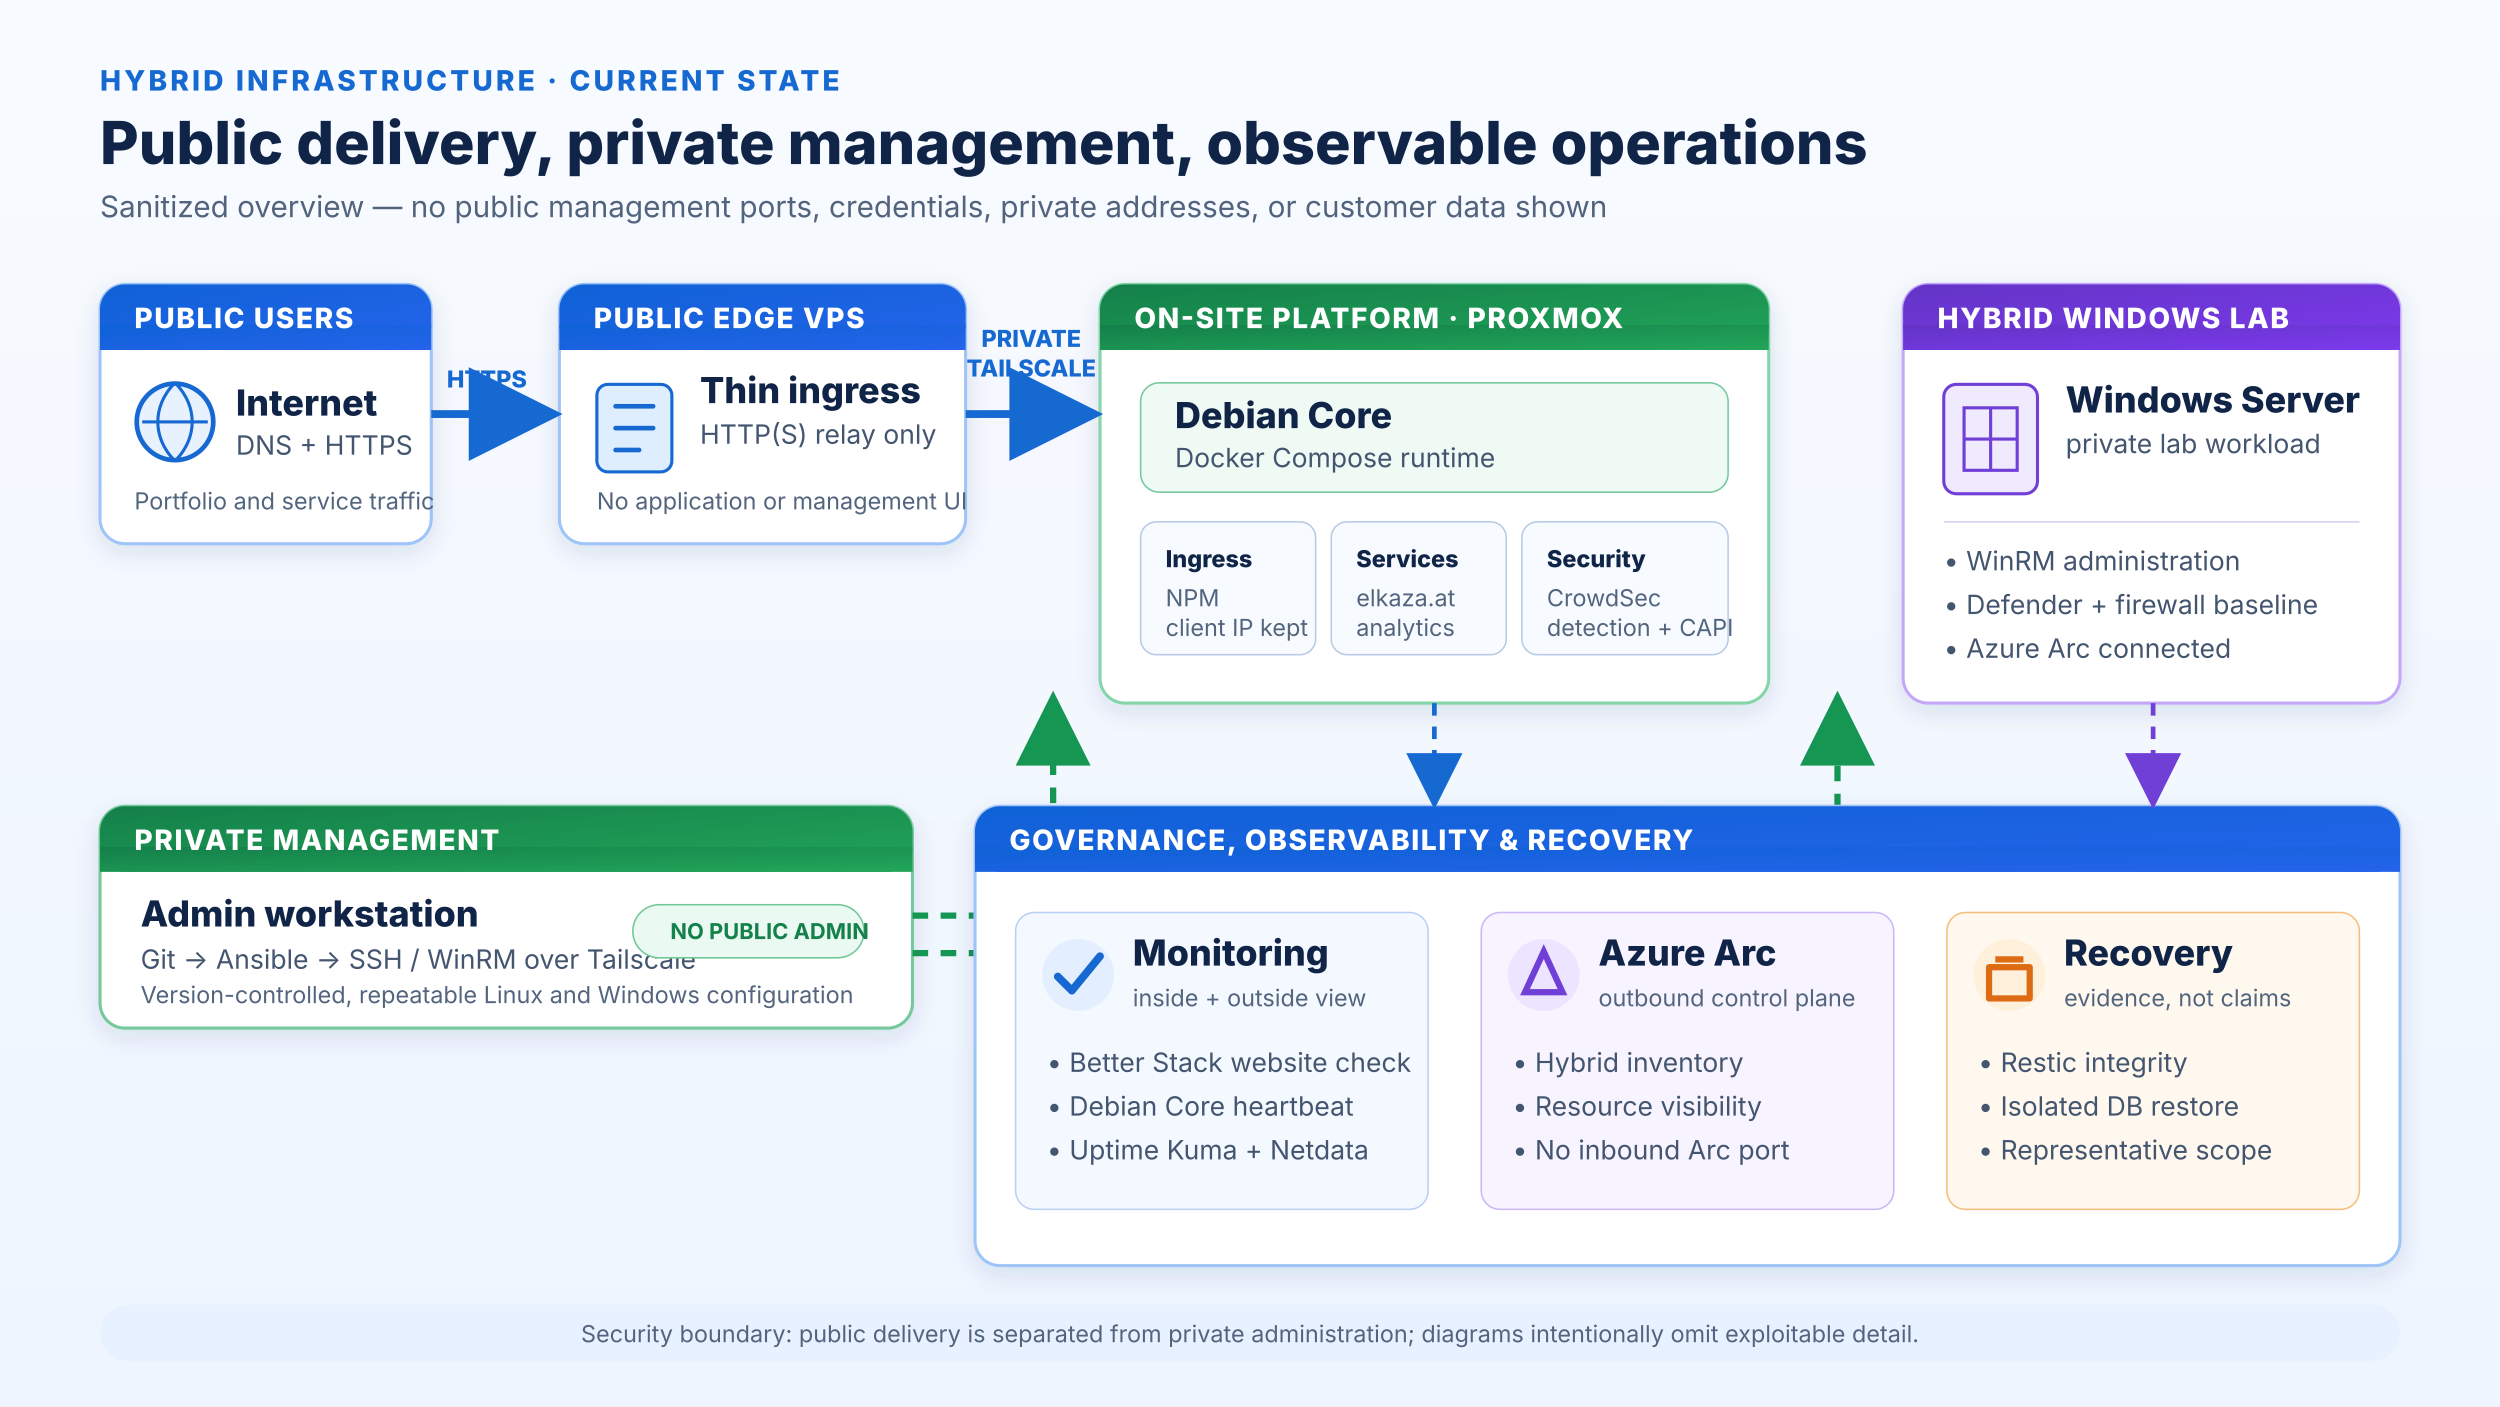
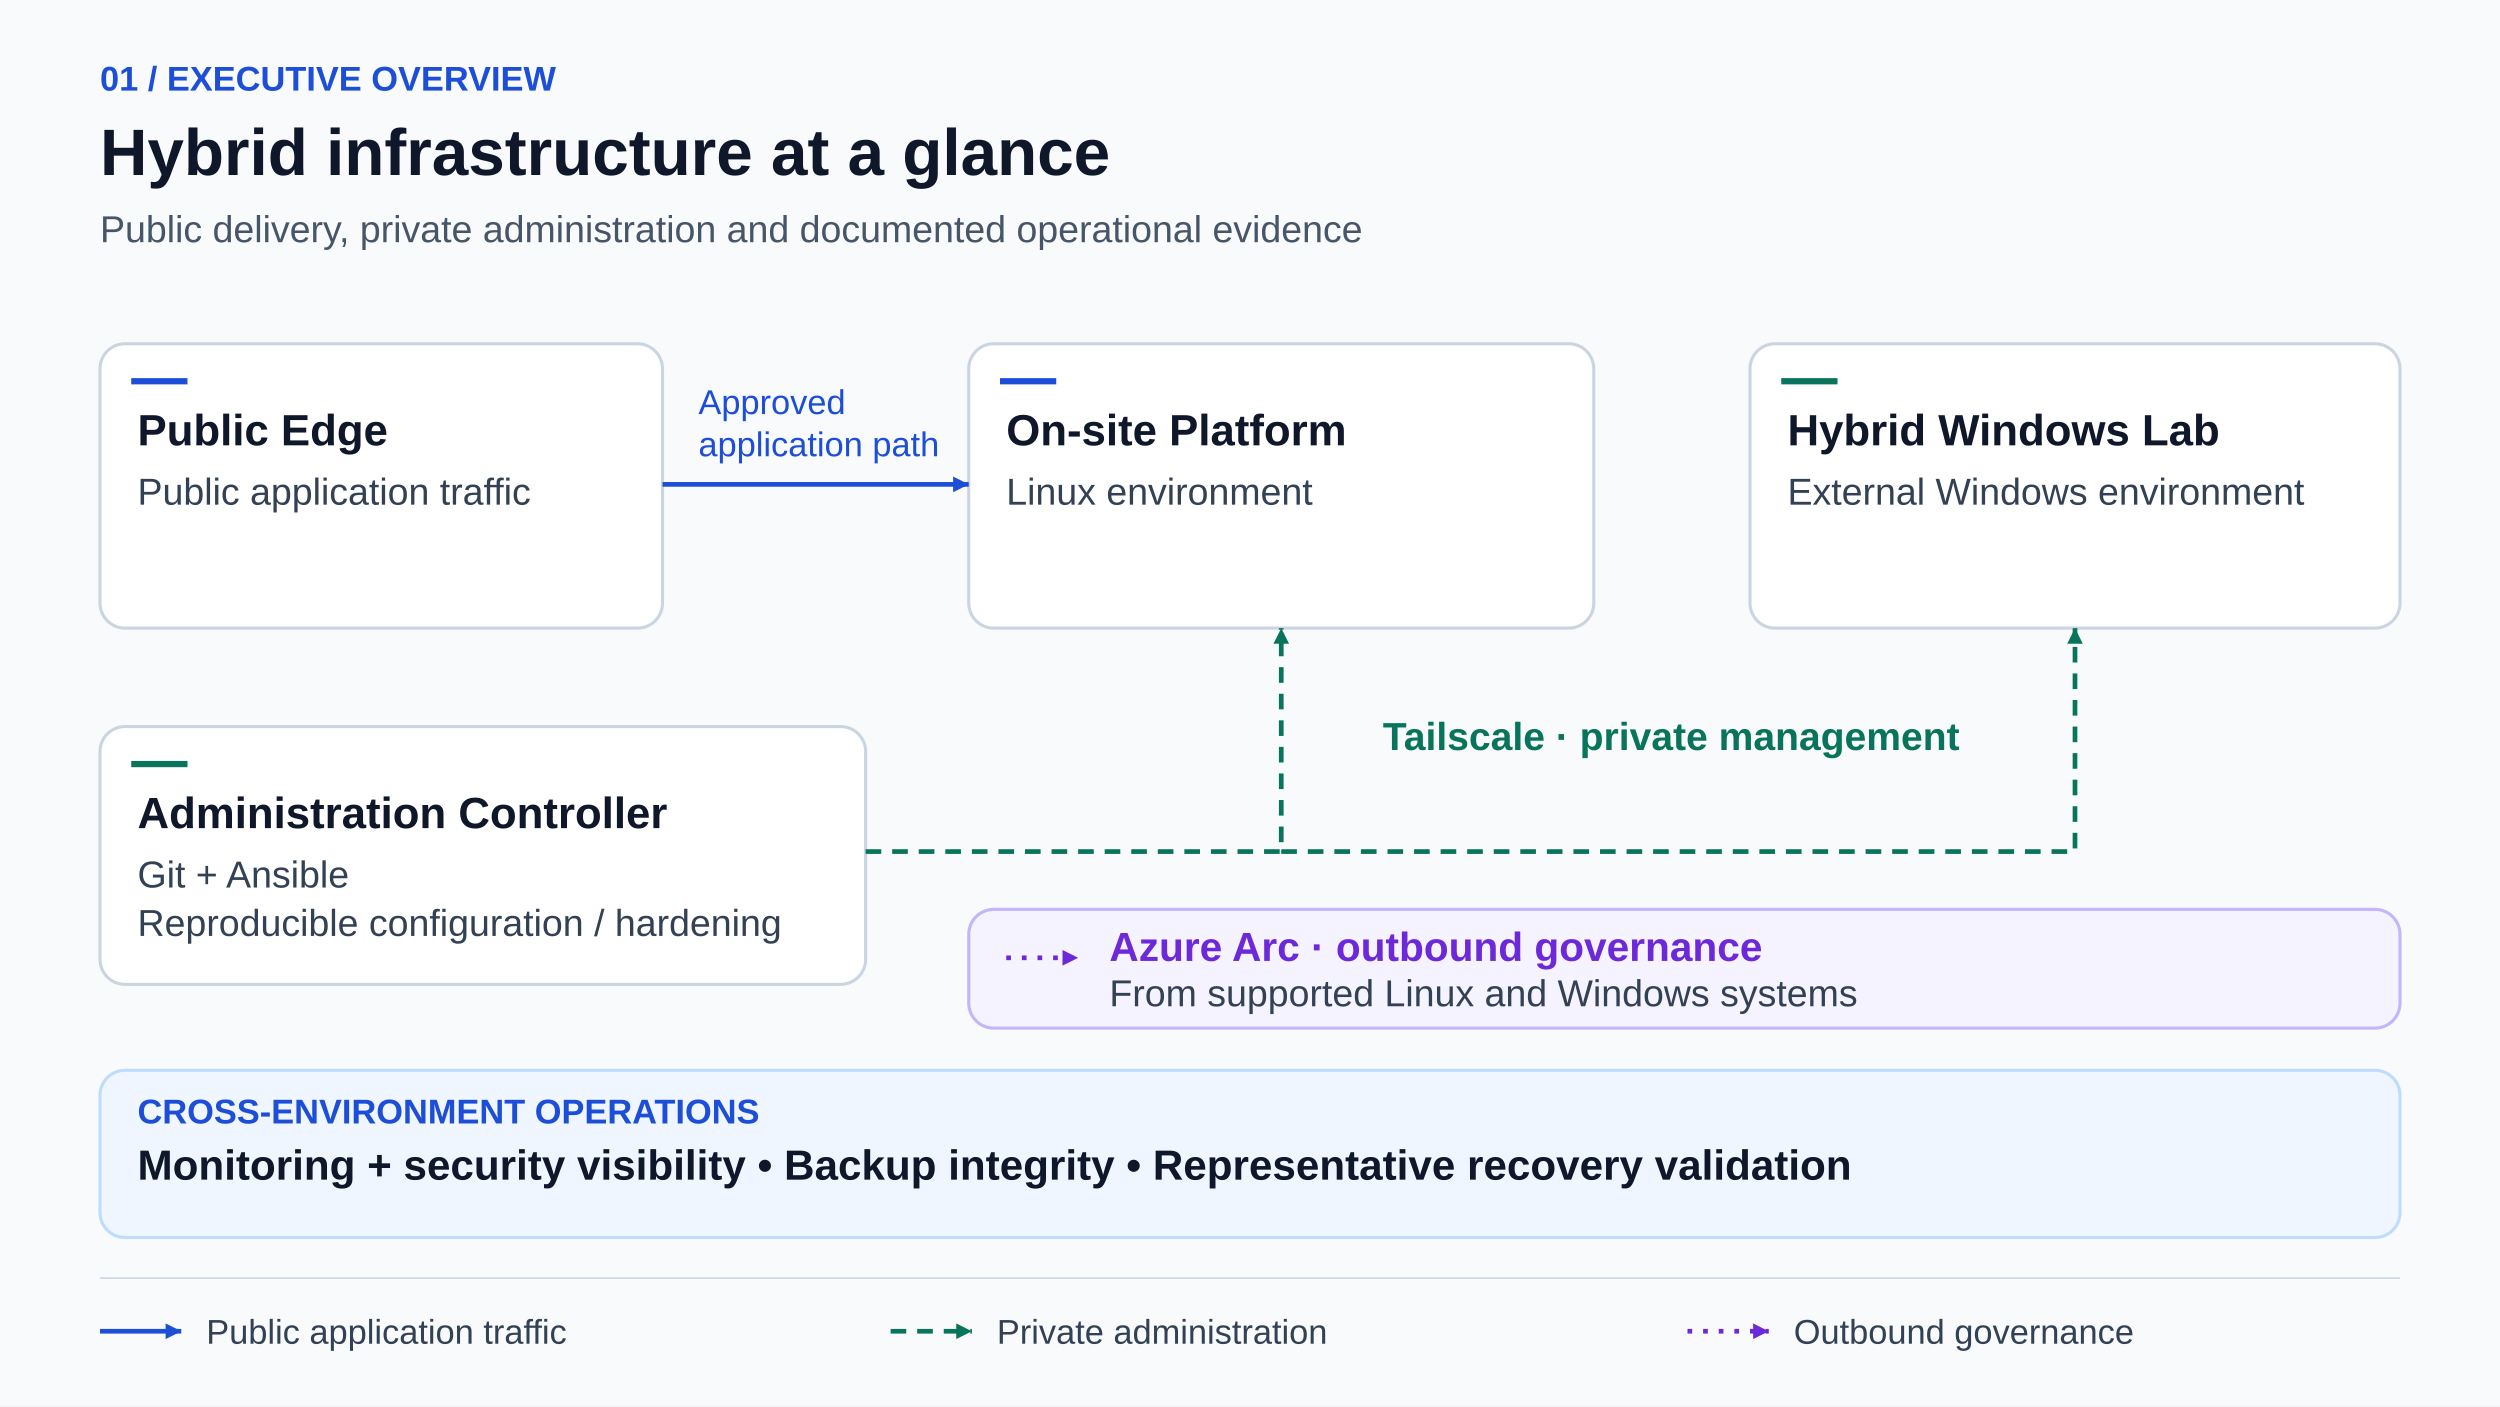
- <svg xmlns="http://www.w3.org/2000/svg" width="1600" height="900" viewBox="0 0 1600 900" role="img" aria-labelledby="title desc">
+ <svg xmlns="http://www.w3.org/2000/svg" width="1600" height="900" viewBox="0 0 1600 900" role="img" aria-labelledby="title desc" lang="en">
  <defs>
-     <linearGradient id="page" x1="0" y1="0" x2="0" y2="1">
-       <stop offset="0" stop-color="#f8fbff" />
-       <stop offset="1" stop-color="#eef5ff" />
-     </linearGradient>
-     <linearGradient id="blue" x1="0" y1="0" x2="1" y2="1">
-       <stop offset="0" stop-color="#0f62d6" />
-       <stop offset="1" stop-color="#2563eb" />
-     </linearGradient>
-     <linearGradient id="green" x1="0" y1="0" x2="1" y2="1">
-       <stop offset="0" stop-color="#14804a" />
-       <stop offset="1" stop-color="#22a65a" />
-     </linearGradient>
-     <linearGradient id="violet" x1="0" y1="0" x2="1" y2="1">
-       <stop offset="0" stop-color="#6334c6" />
-       <stop offset="1" stop-color="#7c3aed" />
-     </linearGradient>
-     <filter id="shadow" x="-10%" y="-10%" width="120%" height="130%">
-       <feDropShadow dx="0" dy="5" stdDeviation="8" flood-color="#14305c" flood-opacity=".12" />
-     </filter>
-     <marker id="arrowBlue" markerWidth="12" markerHeight="12" refX="10" refY="6" orient="auto">
-       <path d="M0 0l12 6-12 6z" fill="#1769d2" />
+     <style>text{font-family:Arial,Helvetica,sans-serif} </style>
+     <marker id="app" markerWidth="12" markerHeight="12" refX="11" refY="6" orient="auto" markerUnits="userSpaceOnUse">
+       <path d="M1 1 L11 6 L1 11 Z" fill="#1d4ed8" />
    </marker>
-     <marker id="arrowGreen" markerWidth="12" markerHeight="12" refX="10" refY="6" orient="auto">
-       <path d="M0 0l12 6-12 6z" fill="#159653" />
+     <marker id="admin" markerWidth="12" markerHeight="12" refX="11" refY="6" orient="auto" markerUnits="userSpaceOnUse">
+       <path d="M1 1 L11 6 L1 11 Z" fill="#08745b" />
    </marker>
-     <marker id="arrowViolet" markerWidth="12" markerHeight="12" refX="10" refY="6" orient="auto">
-       <path d="M0 0l12 6-12 6z" fill="#7040d6" />
+     <marker id="gov" markerWidth="12" markerHeight="12" refX="11" refY="6" orient="auto" markerUnits="userSpaceOnUse">
+       <path d="M1 1 L11 6 L1 11 Z" fill="#6d28d9" />
    </marker>
-     <style>
-       text{font-family:Inter,Segoe UI,Arial,sans-serif;fill:#102447}.kicker{font-size:18px;font-weight:800;letter-spacing:2px;fill:#1769d2}.h1{font-size:38px;font-weight:800}.sub{font-size:19px;fill:#52647d}.zone{font-size:18px;font-weight:800;letter-spacing:1px;fill:#fff}.cardTitle{font-size:23px;font-weight:800}.body{font-size:17px;fill:#43556f}.small{font-size:15px;fill:#53657e}.pill{font-size:14px;font-weight:700}.label{font-size:15px;font-weight:800}.white{fill:#fff}.blueText{fill:#1769d2}.greenText{fill:#14804a}.violetText{fill:#7040d6}
-     </style>
+     <marker id="step" markerWidth="12" markerHeight="12" refX="11" refY="6" orient="auto" markerUnits="userSpaceOnUse">
+       <path d="M1 1 L11 6 L1 11 Z" fill="#0f172a" />
+     </marker>
  </defs>
-   <rect width="1600" height="900" fill="url(#page)" />
-   <text x="64" y="58" class="kicker">HYBRID INFRASTRUCTURE · CURRENT STATE</text>
-   <text x="64" y="105" class="h1">Public delivery, private management, observable operations</text>
-   <text x="64" y="139" class="sub">Sanitized overview — no public management ports, credentials, private addresses, or customer data shown</text>
-   <rect x="64" y="182" width="212" height="166" rx="16" fill="#fff" stroke="#9fc4f7" stroke-width="2" filter="url(#shadow)" />
-   <rect x="64" y="182" width="212" height="42" rx="16" fill="url(#blue)" />
-   <path d="M64 208h212v16H64z" fill="url(#blue)" />
-   <text x="86" y="210" class="zone">PUBLIC USERS</text>
-   <circle cx="112" cy="270" r="25" fill="#e8f2ff" stroke="#1769d2" stroke-width="2" />
-   <path d="M91 270h42M112 245c-8 8-11 17-11 25s3 17 11 25M112 245c8 8 11 17 11 25s-3 17-11 25M88 270a24 24 0 1048 0 24 24 0 10-48 0" fill="none" stroke="#1769d2" stroke-width="2" />
-   <text x="151" y="266" class="cardTitle">Internet</text>
-   <text x="151" y="291" class="body">DNS + HTTPS</text>
-   <text x="86" y="326" class="small">Portfolio and service traffic</text>
-   <rect x="358" y="182" width="260" height="166" rx="16" fill="#fff" stroke="#9fc4f7" stroke-width="2" filter="url(#shadow)" />
-   <rect x="358" y="182" width="260" height="42" rx="16" fill="url(#blue)" />
-   <path d="M358 208h260v16H358z" fill="url(#blue)" />
-   <text x="380" y="210" class="zone">PUBLIC EDGE VPS</text>
-   <rect x="382" y="246" width="48" height="56" rx="7" fill="#dfeeff" stroke="#1769d2" stroke-width="2" />
-   <path d="M394 260h24M394 274h24M394 288h15" stroke="#1769d2" stroke-width="3" stroke-linecap="round" />
-   <text x="448" y="258" class="cardTitle">Thin ingress</text>
-   <text x="448" y="284" class="body">HTTP(S) relay only</text>
-   <text x="382" y="326" class="small">No application or management UI</text>
-   <rect x="704" y="182" width="428" height="268" rx="16" fill="#fff" stroke="#84d5aa" stroke-width="2" filter="url(#shadow)" />
-   <rect x="704" y="182" width="428" height="42" rx="16" fill="url(#green)" />
-   <path d="M704 208h428v16H704z" fill="url(#green)" />
-   <text x="726" y="210" class="zone">ON-SITE PLATFORM · PROXMOX</text>
-   <rect x="730" y="245" width="376" height="70" rx="12" fill="#effaf4" stroke="#75c99c" />
-   <text x="752" y="274" class="cardTitle">Debian Core</text>
-   <text x="752" y="299" class="body">Docker Compose runtime</text>
-   <rect x="730" y="334" width="112" height="85" rx="10" fill="#f7fbff" stroke="#b7cae4" />
-   <text x="746" y="363" class="label">Ingress</text>
-   <text x="746" y="388" class="small">NPM</text>
-   <text x="746" y="407" class="small">client IP kept</text>
-   <rect x="852" y="334" width="112" height="85" rx="10" fill="#f7fbff" stroke="#b7cae4" />
-   <text x="868" y="363" class="label">Services</text>
-   <text x="868" y="388" class="small">elkaza.at</text>
-   <text x="868" y="407" class="small">analytics</text>
-   <rect x="974" y="334" width="132" height="85" rx="10" fill="#f7fbff" stroke="#b7cae4" />
-   <text x="990" y="363" class="label">Security</text>
-   <text x="990" y="388" class="small">CrowdSec</text>
-   <text x="990" y="407" class="small">detection + CAPI</text>
-   <rect x="1218" y="182" width="318" height="268" rx="16" fill="#fff" stroke="#c3a8fa" stroke-width="2" filter="url(#shadow)" />
-   <rect x="1218" y="182" width="318" height="42" rx="16" fill="url(#violet)" />
-   <path d="M1218 208h318v16h-318z" fill="url(#violet)" />
-   <text x="1240" y="210" class="zone">HYBRID WINDOWS LAB</text>
-   <rect x="1244" y="246" width="60" height="70" rx="8" fill="#f0eaff" stroke="#7040d6" stroke-width="2" />
-   <path d="M1257 261h34v40h-34zM1274 261v40M1257 281h34" fill="none" stroke="#7040d6" stroke-width="2" />
-   <text x="1322" y="264" class="cardTitle">Windows Server</text>
-   <text x="1322" y="290" class="body">private lab workload</text>
-   <line x1="1244" y1="334" x2="1510" y2="334" stroke="#d9ccf5" />
-   <text x="1244" y="365" class="body">• WinRM administration</text>
-   <text x="1244" y="393" class="body">• Defender + firewall baseline</text>
-   <text x="1244" y="421" class="body">• Azure Arc connected</text>
-   <path d="M276 265H350" fill="none" stroke="#1769d2" stroke-width="5" marker-end="url(#arrowBlue)" />
-   <text x="286" y="248" class="label blueText">HTTPS</text>
-   <path d="M618 265H696" fill="none" stroke="#1769d2" stroke-width="5" marker-end="url(#arrowBlue)" />
-   <text x="660" y="222" text-anchor="middle" class="label blueText">PRIVATE</text>
-   <text x="660" y="241" text-anchor="middle" class="label blueText">TAILSCALE</text>
-   <rect x="64" y="516" width="520" height="142" rx="16" fill="#fff" stroke="#76c99b" stroke-width="2" filter="url(#shadow)" />
-   <rect x="64" y="516" width="520" height="42" rx="16" fill="url(#green)" />
-   <path d="M64 542h520v16H64z" fill="url(#green)" />
-   <text x="86" y="544" class="zone">PRIVATE MANAGEMENT</text>
-   <text x="90" y="593" class="cardTitle">Admin workstation</text>
-   <text x="90" y="620" class="body">Git → Ansible → SSH / WinRM over Tailscale</text>
-   <rect x="405" y="579" width="148" height="34" rx="17" fill="#eaf9f1" stroke="#70c896" />
-   <text x="429" y="601" class="pill greenText">NO PUBLIC ADMIN</text>
-   <text x="90" y="642" class="small">Version-controlled, repeatable Linux and Windows configuration</text>
-   <path d="M584 586H674V450" fill="none" stroke="#159653" stroke-width="4" stroke-dasharray="10 8" marker-end="url(#arrowGreen)" />
-   <path d="M584 610H1176V450" fill="none" stroke="#159653" stroke-width="4" stroke-dasharray="10 8" marker-end="url(#arrowGreen)" />
-   <rect x="624" y="516" width="912" height="294" rx="16" fill="#fff" stroke="#9fc4f7" stroke-width="2" filter="url(#shadow)" />
-   <rect x="624" y="516" width="912" height="42" rx="16" fill="url(#blue)" />
-   <path d="M624 542h912v16H624z" fill="url(#blue)" />
-   <text x="646" y="544" class="zone">GOVERNANCE, OBSERVABILITY &amp; RECOVERY</text>
-   <rect x="650" y="584" width="264" height="190" rx="12" fill="#f4f8ff" stroke="#b8d1f4" />
-   <circle cx="690" cy="624" r="23" fill="#e3efff" />
-   <path d="M677 625l9 9 18-22" fill="none" stroke="#1769d2" stroke-width="5" stroke-linecap="round" stroke-linejoin="round" />
-   <text x="725" y="618" class="cardTitle">Monitoring</text>
-   <text x="725" y="644" class="small">inside + outside view</text>
-   <text x="670" y="686" class="body">• Better Stack website check</text>
-   <text x="670" y="714" class="body">• Debian Core heartbeat</text>
-   <text x="670" y="742" class="body">• Uptime Kuma + Netdata</text>
-   <rect x="948" y="584" width="264" height="190" rx="12" fill="#f7f3ff" stroke="#cbb8f4" />
-   <circle cx="988" cy="624" r="23" fill="#ede5ff" />
-   <path d="M976 635l12-26 12 26z" fill="none" stroke="#7040d6" stroke-width="4" />
-   <text x="1023" y="618" class="cardTitle">Azure Arc</text>
-   <text x="1023" y="644" class="small">outbound control plane</text>
-   <text x="968" y="686" class="body">• Hybrid inventory</text>
-   <text x="968" y="714" class="body">• Resource visibility</text>
-   <text x="968" y="742" class="body">• No inbound Arc port</text>
-   <rect x="1246" y="584" width="264" height="190" rx="12" fill="#fff8ee" stroke="#f4bf7c" />
-   <circle cx="1286" cy="624" r="23" fill="#fff0dc" />
-   <path d="M1273 619h26v20h-26zM1277 614h18" fill="none" stroke="#dd6b13" stroke-width="4" stroke-linejoin="round" />
-   <text x="1321" y="618" class="cardTitle">Recovery</text>
-   <text x="1321" y="644" class="small">evidence, not claims</text>
-   <text x="1266" y="686" class="body">• Restic integrity</text>
-   <text x="1266" y="714" class="body">• Isolated DB restore</text>
-   <text x="1266" y="742" class="body">• Representative scope</text>
-   <path d="M918 450v62" fill="none" stroke="#1769d2" stroke-width="3" stroke-dasharray="8 7" marker-end="url(#arrowBlue)" />
-   <path d="M1378 450v62" fill="none" stroke="#7040d6" stroke-width="3" stroke-dasharray="8 7" marker-end="url(#arrowViolet)" />
-   <rect x="64" y="835" width="1472" height="36" rx="18" fill="#e8f1ff" />
-   <text x="800" y="859" text-anchor="middle" class="small">Security boundary: public delivery is separated from private administration; diagrams intentionally omit exploitable detail.</text>
+   <rect width="1600" height="900" fill="#f8fafc" />
+   <text x="64" y="58" font-size="22" font-weight="700" fill="#1d4ed8">01 / EXECUTIVE OVERVIEW</text>
+   <text x="64" y="112" font-size="42" font-weight="700" fill="#0f172a">Hybrid infrastructure at a glance</text>
+   <text x="64" y="155" font-size="24" font-weight="400" fill="#475569">Public delivery, private administration and documented operational evidence</text>
+   <rect x="64" y="220" width="360" height="182" rx="16" fill="#ffffff" stroke="#cbd5e1" stroke-width="2" />
+   <path d="M84 244h36" stroke="#1d4ed8" stroke-width="4" />
+   <text x="88" y="285" font-size="28" font-weight="650" fill="#0f172a">Public Edge</text>
+   <text x="88" y="323" font-size="24" font-weight="400" fill="#334155">Public application traffic</text>
+   <rect x="620" y="220" width="400" height="182" rx="16" fill="#ffffff" stroke="#cbd5e1" stroke-width="2" />
+   <path d="M640 244h36" stroke="#1d4ed8" stroke-width="4" />
+   <text x="644" y="285" font-size="28" font-weight="650" fill="#0f172a">On-site Platform</text>
+   <text x="644" y="323" font-size="24" font-weight="400" fill="#334155">Linux environment</text>
+   <rect x="1120" y="220" width="416" height="182" rx="16" fill="#ffffff" stroke="#cbd5e1" stroke-width="2" />
+   <path d="M1140 244h36" stroke="#08745b" stroke-width="4" />
+   <text x="1144" y="285" font-size="28" font-weight="650" fill="#0f172a">Hybrid Windows Lab</text>
+   <text x="1144" y="323" font-size="24" font-weight="400" fill="#334155">External Windows environment</text>
+   <path d="M424 310H620" fill="none" stroke="#1d4ed8" stroke-width="3" marker-end="url(#app)" />
+   <text x="447" y="265" font-size="22" font-weight="400" fill="#1d4ed8">Approved</text>
+   <text x="447" y="292" font-size="22" font-weight="400" fill="#1d4ed8">application path</text>
+   <rect x="64" y="465" width="490" height="165" rx="16" fill="#ffffff" stroke="#cbd5e1" stroke-width="2" />
+   <path d="M84 489h36" stroke="#08745b" stroke-width="4" />
+   <text x="88" y="530" font-size="28" font-weight="650" fill="#0f172a">Administration Controller</text>
+   <text x="88" y="568" font-size="24" font-weight="400" fill="#334155">Git + Ansible</text>
+   <text x="88" y="599" font-size="24" font-weight="400" fill="#334155">Reproducible configuration / hardening</text>
+   <path d="M554 545H820V402" fill="none" stroke="#08745b" stroke-width="3" stroke-dasharray="10 7" marker-end="url(#admin)" />
+   <path d="M820 545H1328V402" fill="none" stroke="#08745b" stroke-width="3" stroke-dasharray="10 7" marker-end="url(#admin)" />
+   <text x="885" y="480" font-size="25" font-weight="650" fill="#08745b">Tailscale · private management</text>
+   <rect x="620" y="582" width="916" height="76" rx="16" fill="#f5f3ff" stroke="#c4b5fd" stroke-width="2" />
+   <path d="M644 613H690" fill="none" stroke="#6d28d9" stroke-width="3" stroke-dasharray="3 7" marker-end="url(#gov)" />
+   <text x="710" y="615" font-size="26" font-weight="650" fill="#6d28d9">Azure Arc · outbound governance</text>
+   <text x="710" y="644" font-size="24" font-weight="400" fill="#334155">From supported Linux and Windows systems</text>
+   <rect x="64" y="685" width="1472" height="107" rx="16" fill="#eff6ff" stroke="#bfdbfe" stroke-width="2" />
+   <text x="88" y="719" font-size="22" font-weight="700" fill="#1d4ed8">CROSS-ENVIRONMENT OPERATIONS</text>
+   <text x="88" y="755" font-size="27" font-weight="600" fill="#0f172a">Monitoring + security visibility  •  Backup integrity  •  Representative recovery validation</text>
+   <path d="M64 818H1536" stroke="#cbd5e1" />
+   <path d="M64 852h52" fill="none" stroke="#1d4ed8" stroke-width="3" marker-end="url(#app)" />
+   <text x="132" y="860" font-size="22" font-weight="400" fill="#334155">Public application traffic</text>
+   <path d="M570 852h52" fill="none" stroke="#08745b" stroke-width="3" stroke-dasharray="10 7" marker-end="url(#admin)" />
+   <text x="638" y="860" font-size="22" font-weight="400" fill="#334155">Private administration</text>
+   <path d="M1080 852h52" fill="none" stroke="#6d28d9" stroke-width="3" stroke-dasharray="3 7" marker-end="url(#gov)" />
+   <text x="1148" y="860" font-size="22" font-weight="400" fill="#334155">Outbound governance</text>
</svg>
